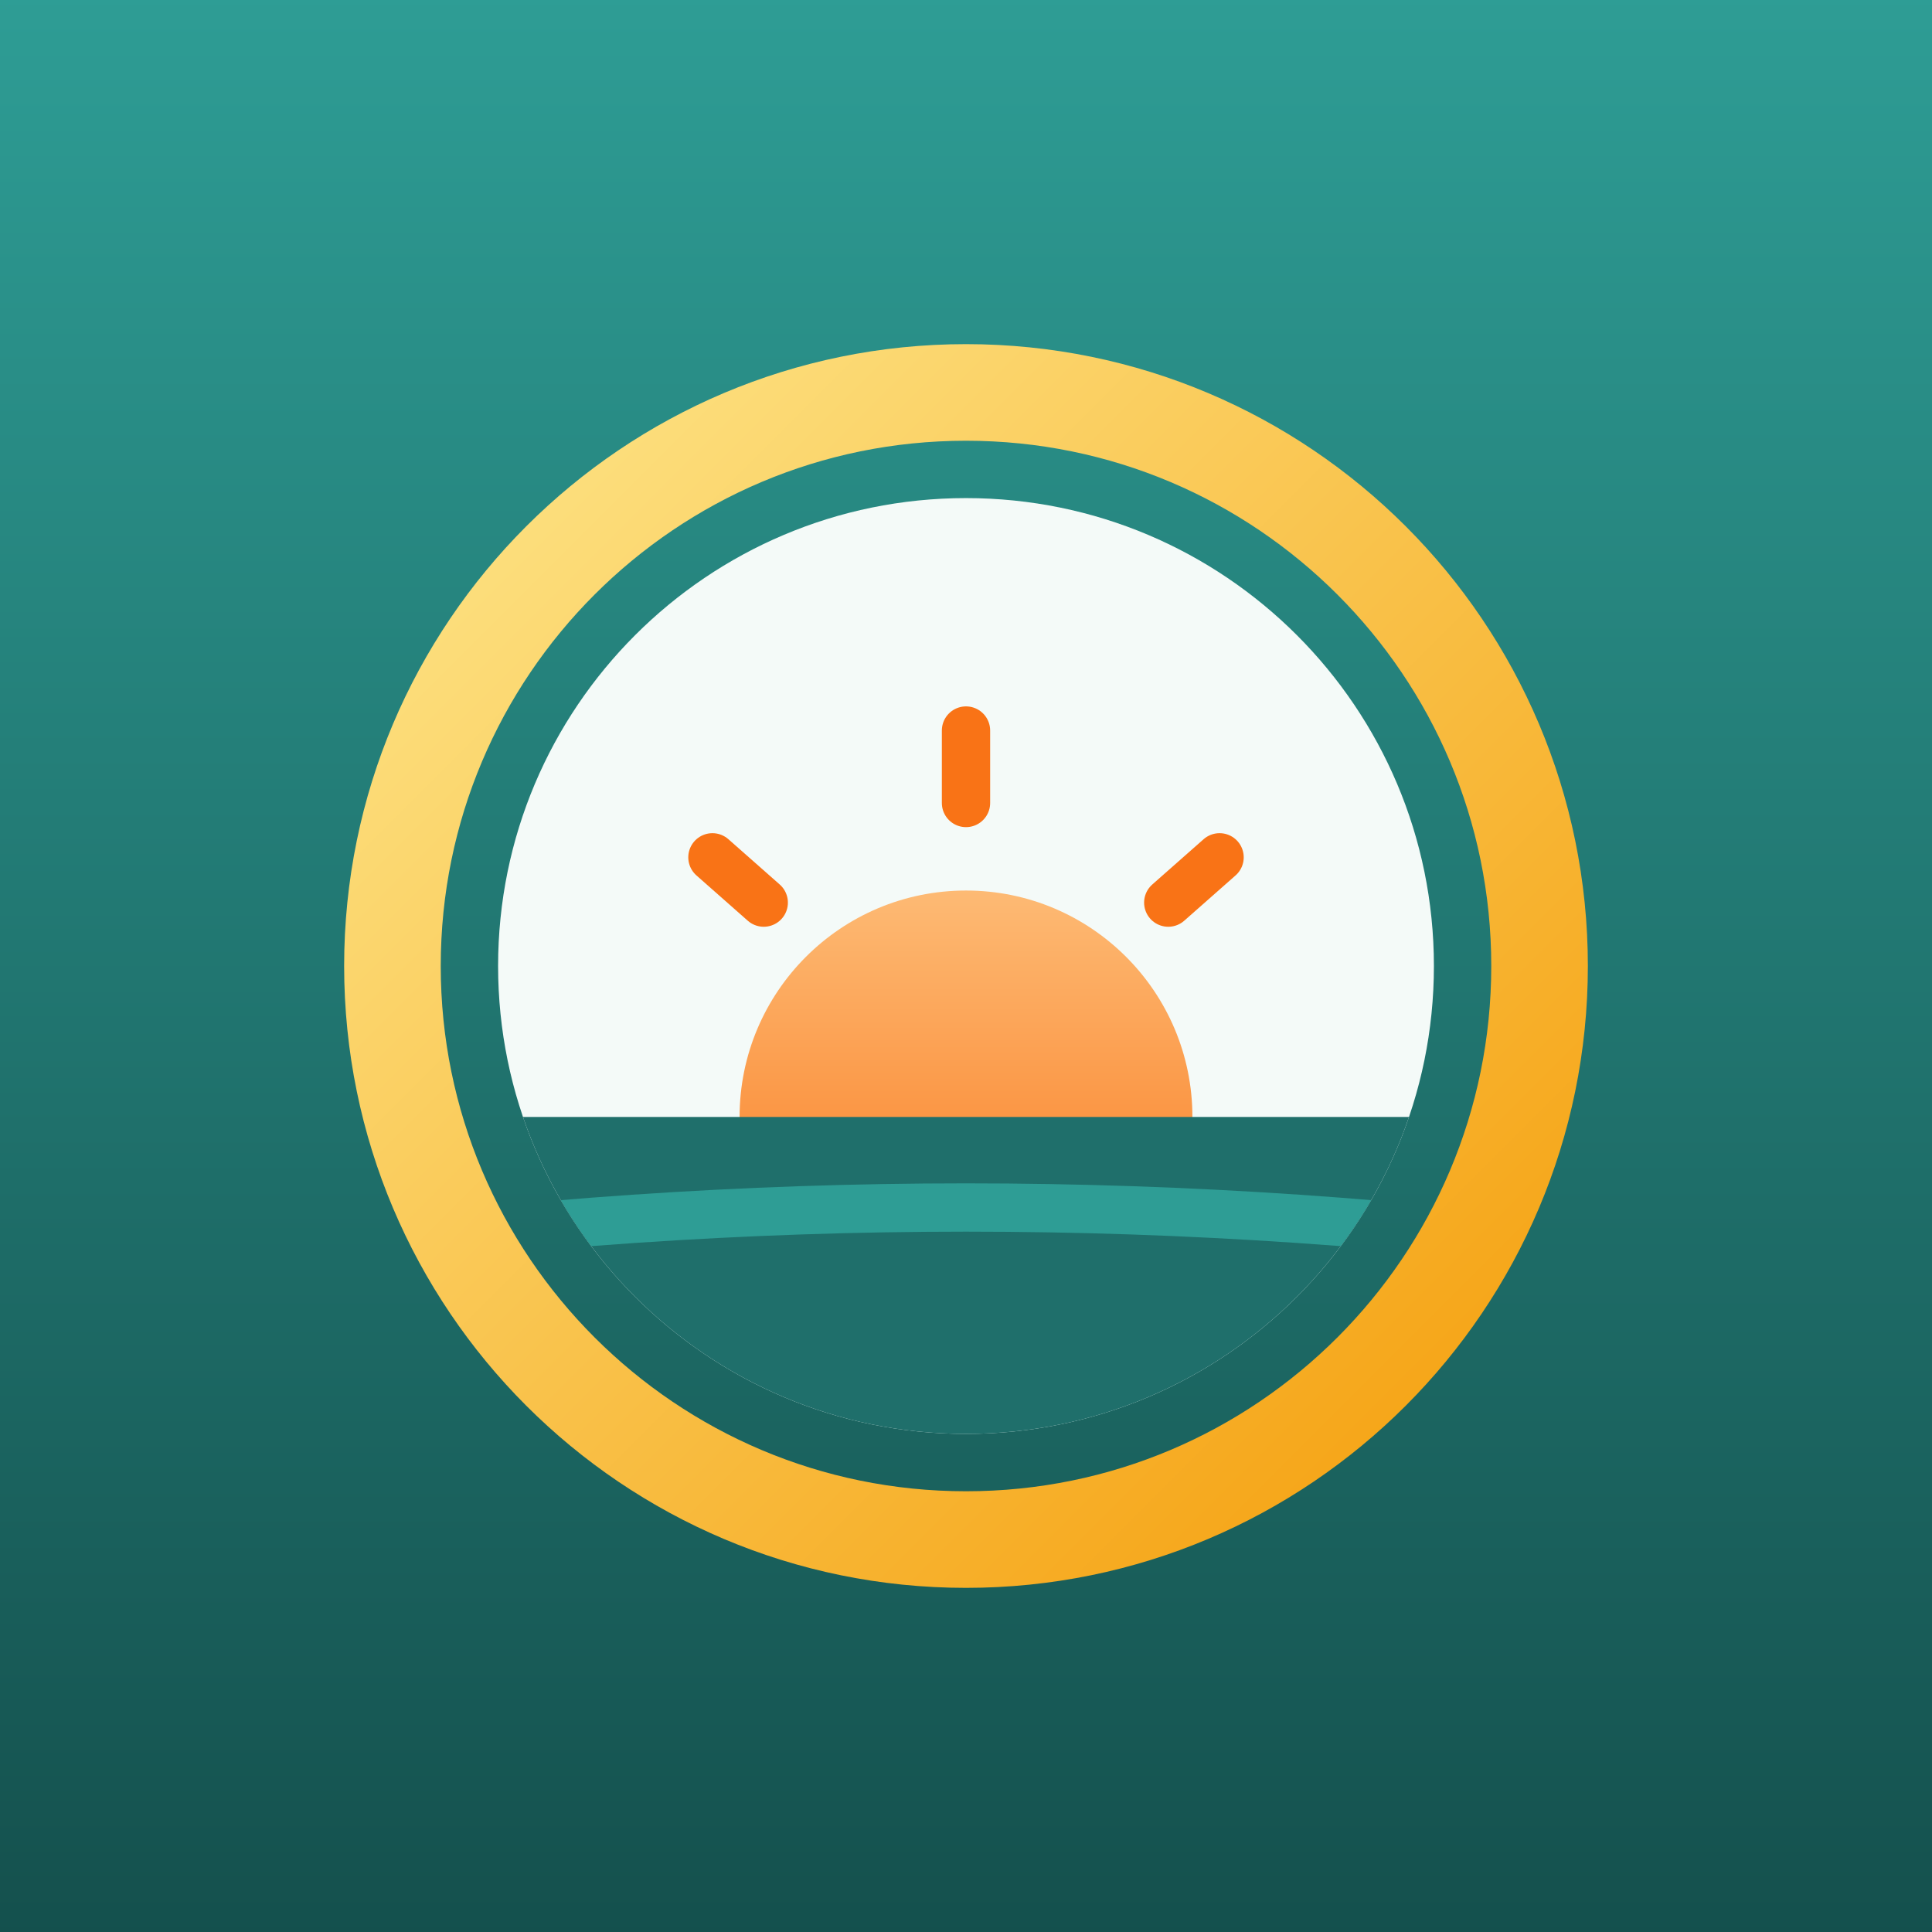
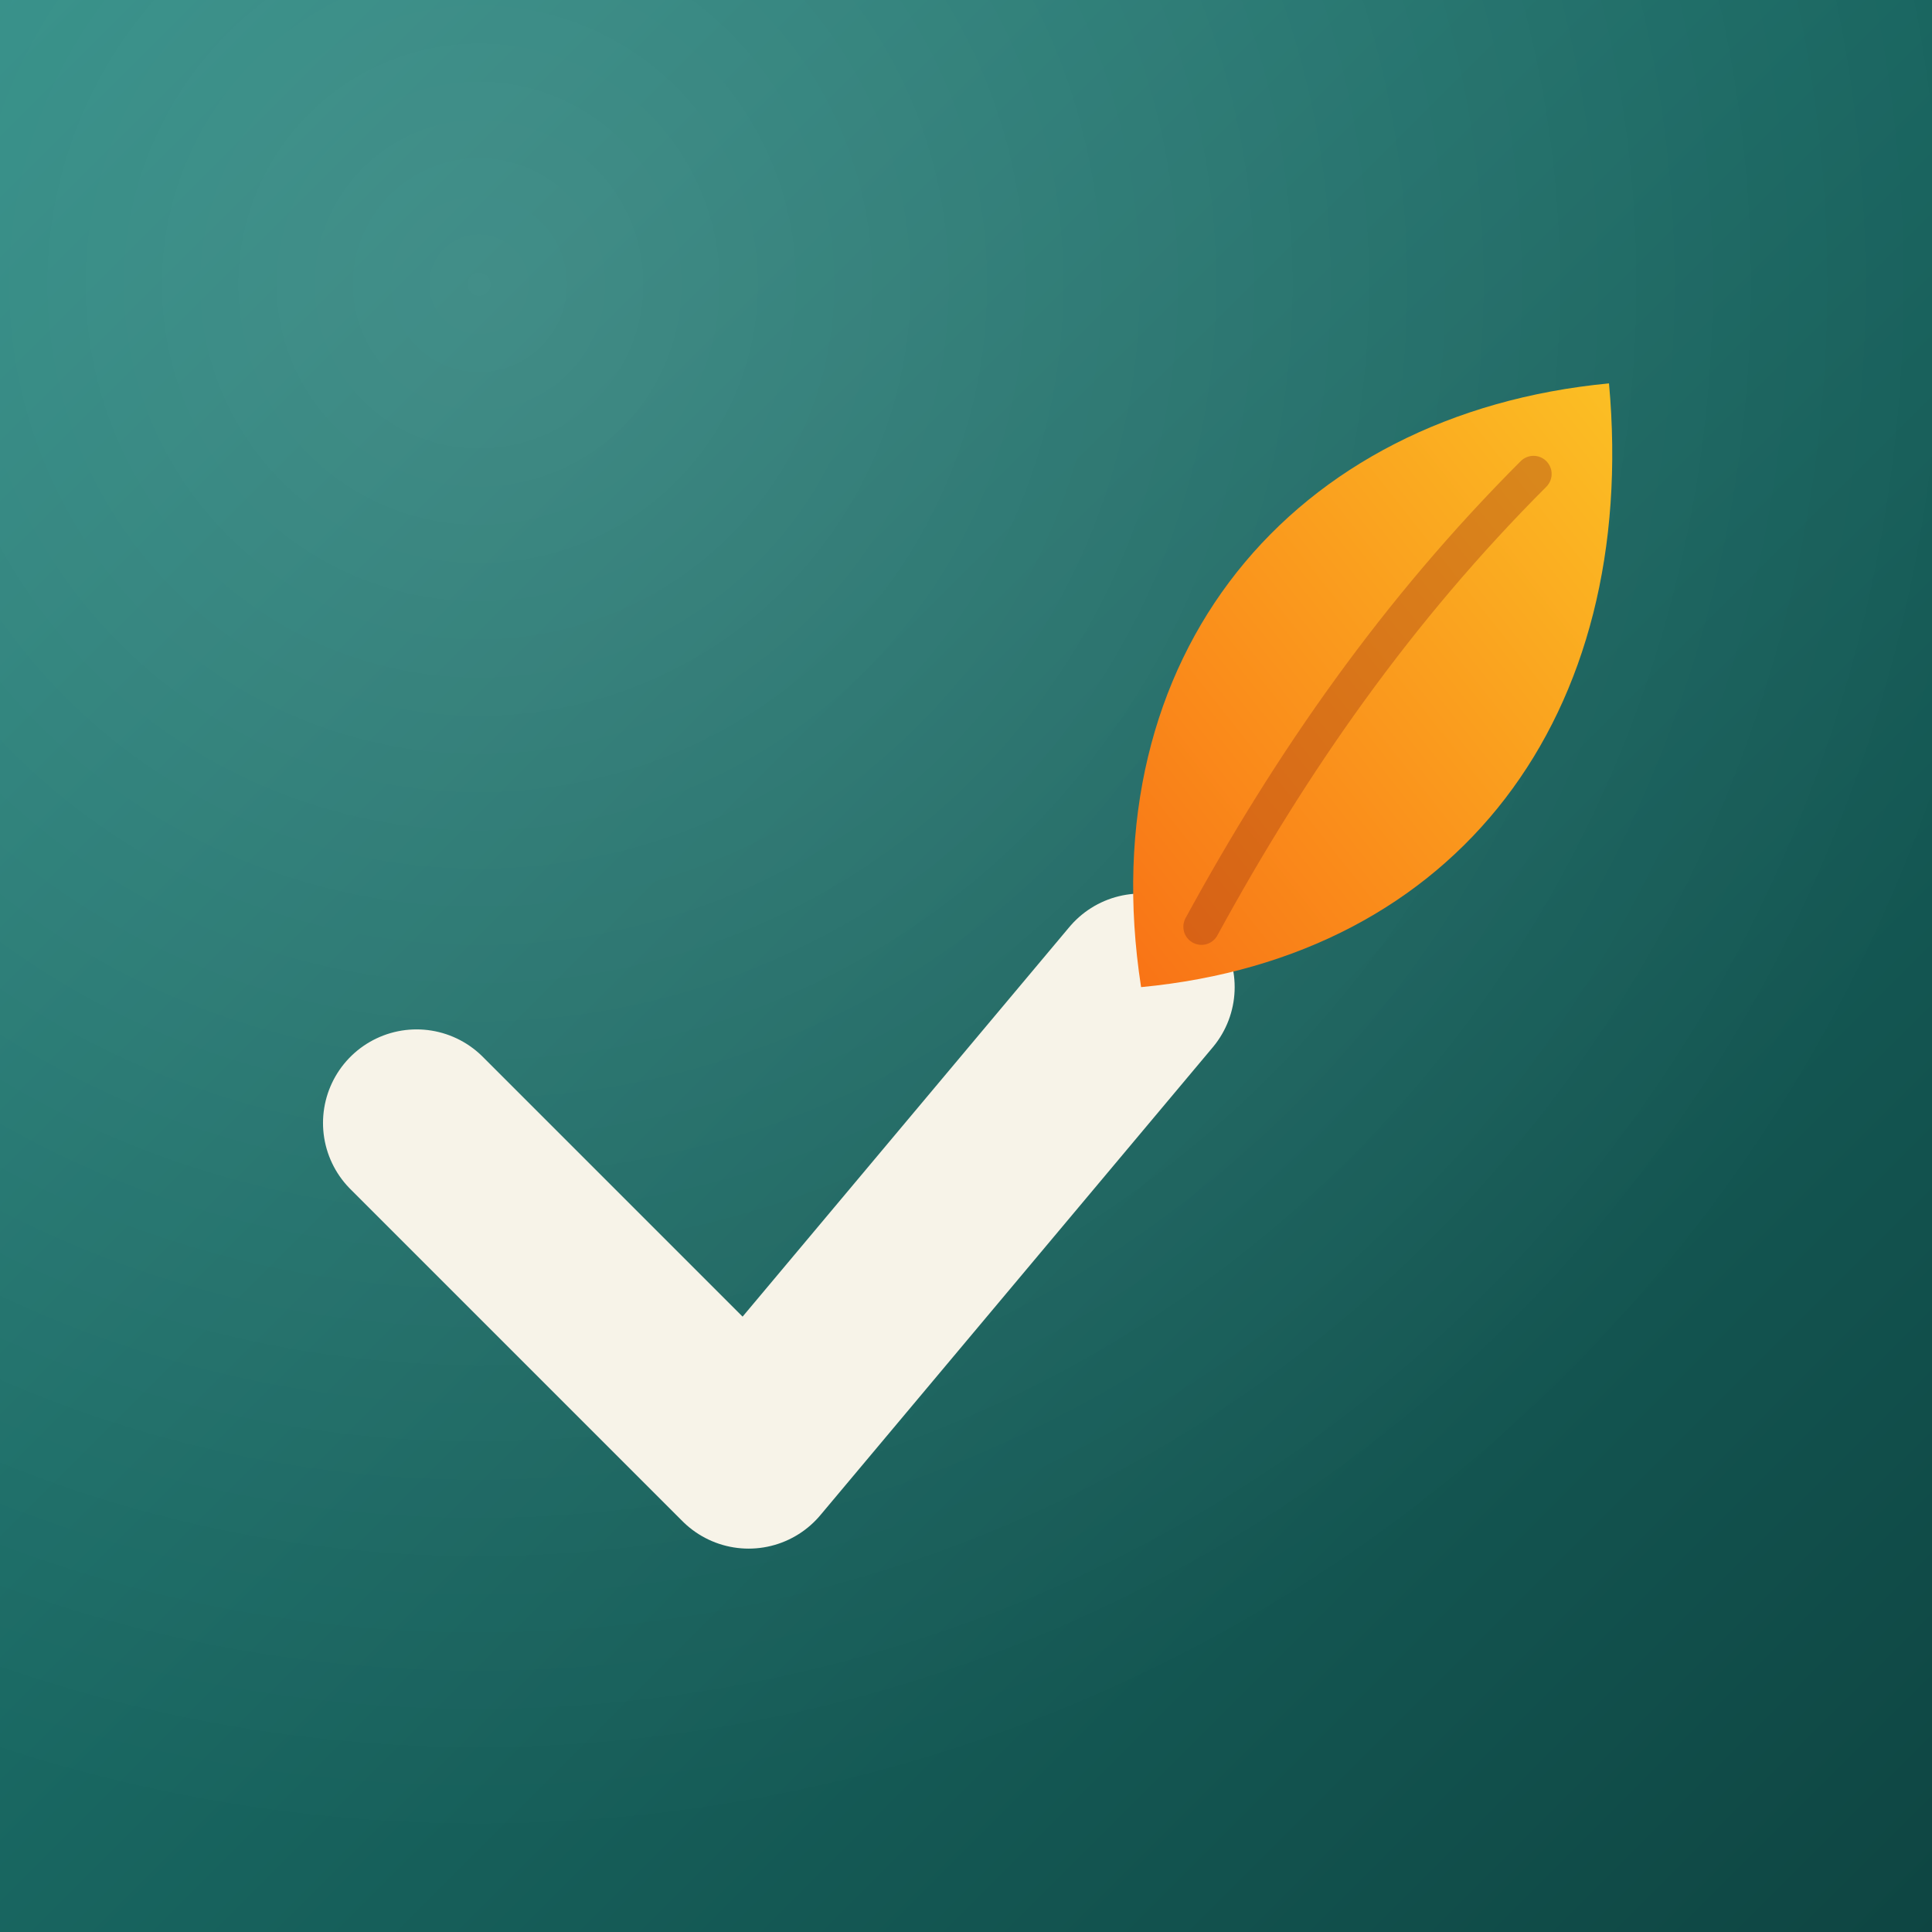
<svg xmlns="http://www.w3.org/2000/svg" width="1024" height="1024" viewBox="0 0 64 64">
  <defs>
-     <linearGradient id="bg" x1="0" y1="0" x2="0" y2="1">
-       <stop offset="0" stop-color="#2E9D95" />
-       <stop offset="1" stop-color="#14504D" />
+     <linearGradient id="bg" x1="0" y1="0" x2="1" y2="1">
+       <stop offset="0" stop-color="#22857D" />
+       <stop offset="1" stop-color="#0E4542" />
    </linearGradient>
-     <linearGradient id="gold" x1="0" y1="0" x2="1" y2="1">
-       <stop offset="0" stop-color="#FDE68A" />
-       <stop offset="1" stop-color="#F59E0B" />
+     <radialGradient id="hl" cx="0.25" cy="0.15" r="0.8">
+       <stop offset="0" stop-color="#FFFFFF" stop-opacity="0.16" />
+       <stop offset="1" stop-color="#FFFFFF" stop-opacity="0" />
+     </radialGradient>
+     <linearGradient id="leaf" x1="0" y1="1" x2="1" y2="0">
+       <stop offset="0" stop-color="#F97316" />
+       <stop offset="1" stop-color="#FBBF24" />
    </linearGradient>
-     <linearGradient id="sun" x1="0" y1="0" x2="0" y2="1">
-       <stop offset="0" stop-color="#FDBA74" />
-       <stop offset="1" stop-color="#F97316" />
-     </linearGradient>
-     <clipPath id="inner">
-       <circle cx="32" cy="32" r="15.5" />
-     </clipPath>
  </defs>
  <rect width="64" height="64" fill="url(#bg)" />
-   <circle cx="32" cy="32" r="19" fill="none" stroke="url(#gold)" stroke-width="3.2" />
-   <g clip-path="url(#inner)">
-     <rect x="10" y="10" width="44" height="44" fill="#F4FAF8" />
-     <circle cx="32" cy="37" r="7.5" fill="url(#sun)" />
-     <rect x="10" y="37" width="44" height="20" fill="#1F6F6B" />
-     <path d="M10 41.5 Q32 38.5 54 41.5" stroke="#2E9D95" stroke-width="1.6" fill="none" />
-   </g>
-   <g stroke="#F97316" stroke-width="1.6" stroke-linecap="round">
-     <path d="M32 24.2v2.4M23.6 28.4l1.7 1.5M40.4 28.4l-1.7 1.5" />
+   <rect width="64" height="64" fill="url(#hl)" />
+   <g transform="translate(32 32) scale(1.0) translate(-32 -32) translate(-1.7 2.2)">
+     <path d="M15.5 35 L26.5 46 L39.5 30.5" fill="none" stroke="#F7F3E8" stroke-width="6.2" stroke-linecap="round" stroke-linejoin="round" />
+     <path d="M39.5 30.5 C37.8 19.5 44.5 11.5 55 10.5 C56 21.5 50 29.5 39.5 30.5 Z" fill="url(#leaf)" />
+     <path d="M41.5 28.5 C44.5 23 48 18 52.5 13.5" stroke="#9A3412" stroke-opacity="0.35" stroke-width="1.2" stroke-linecap="round" fill="none" />
  </g>
</svg>
